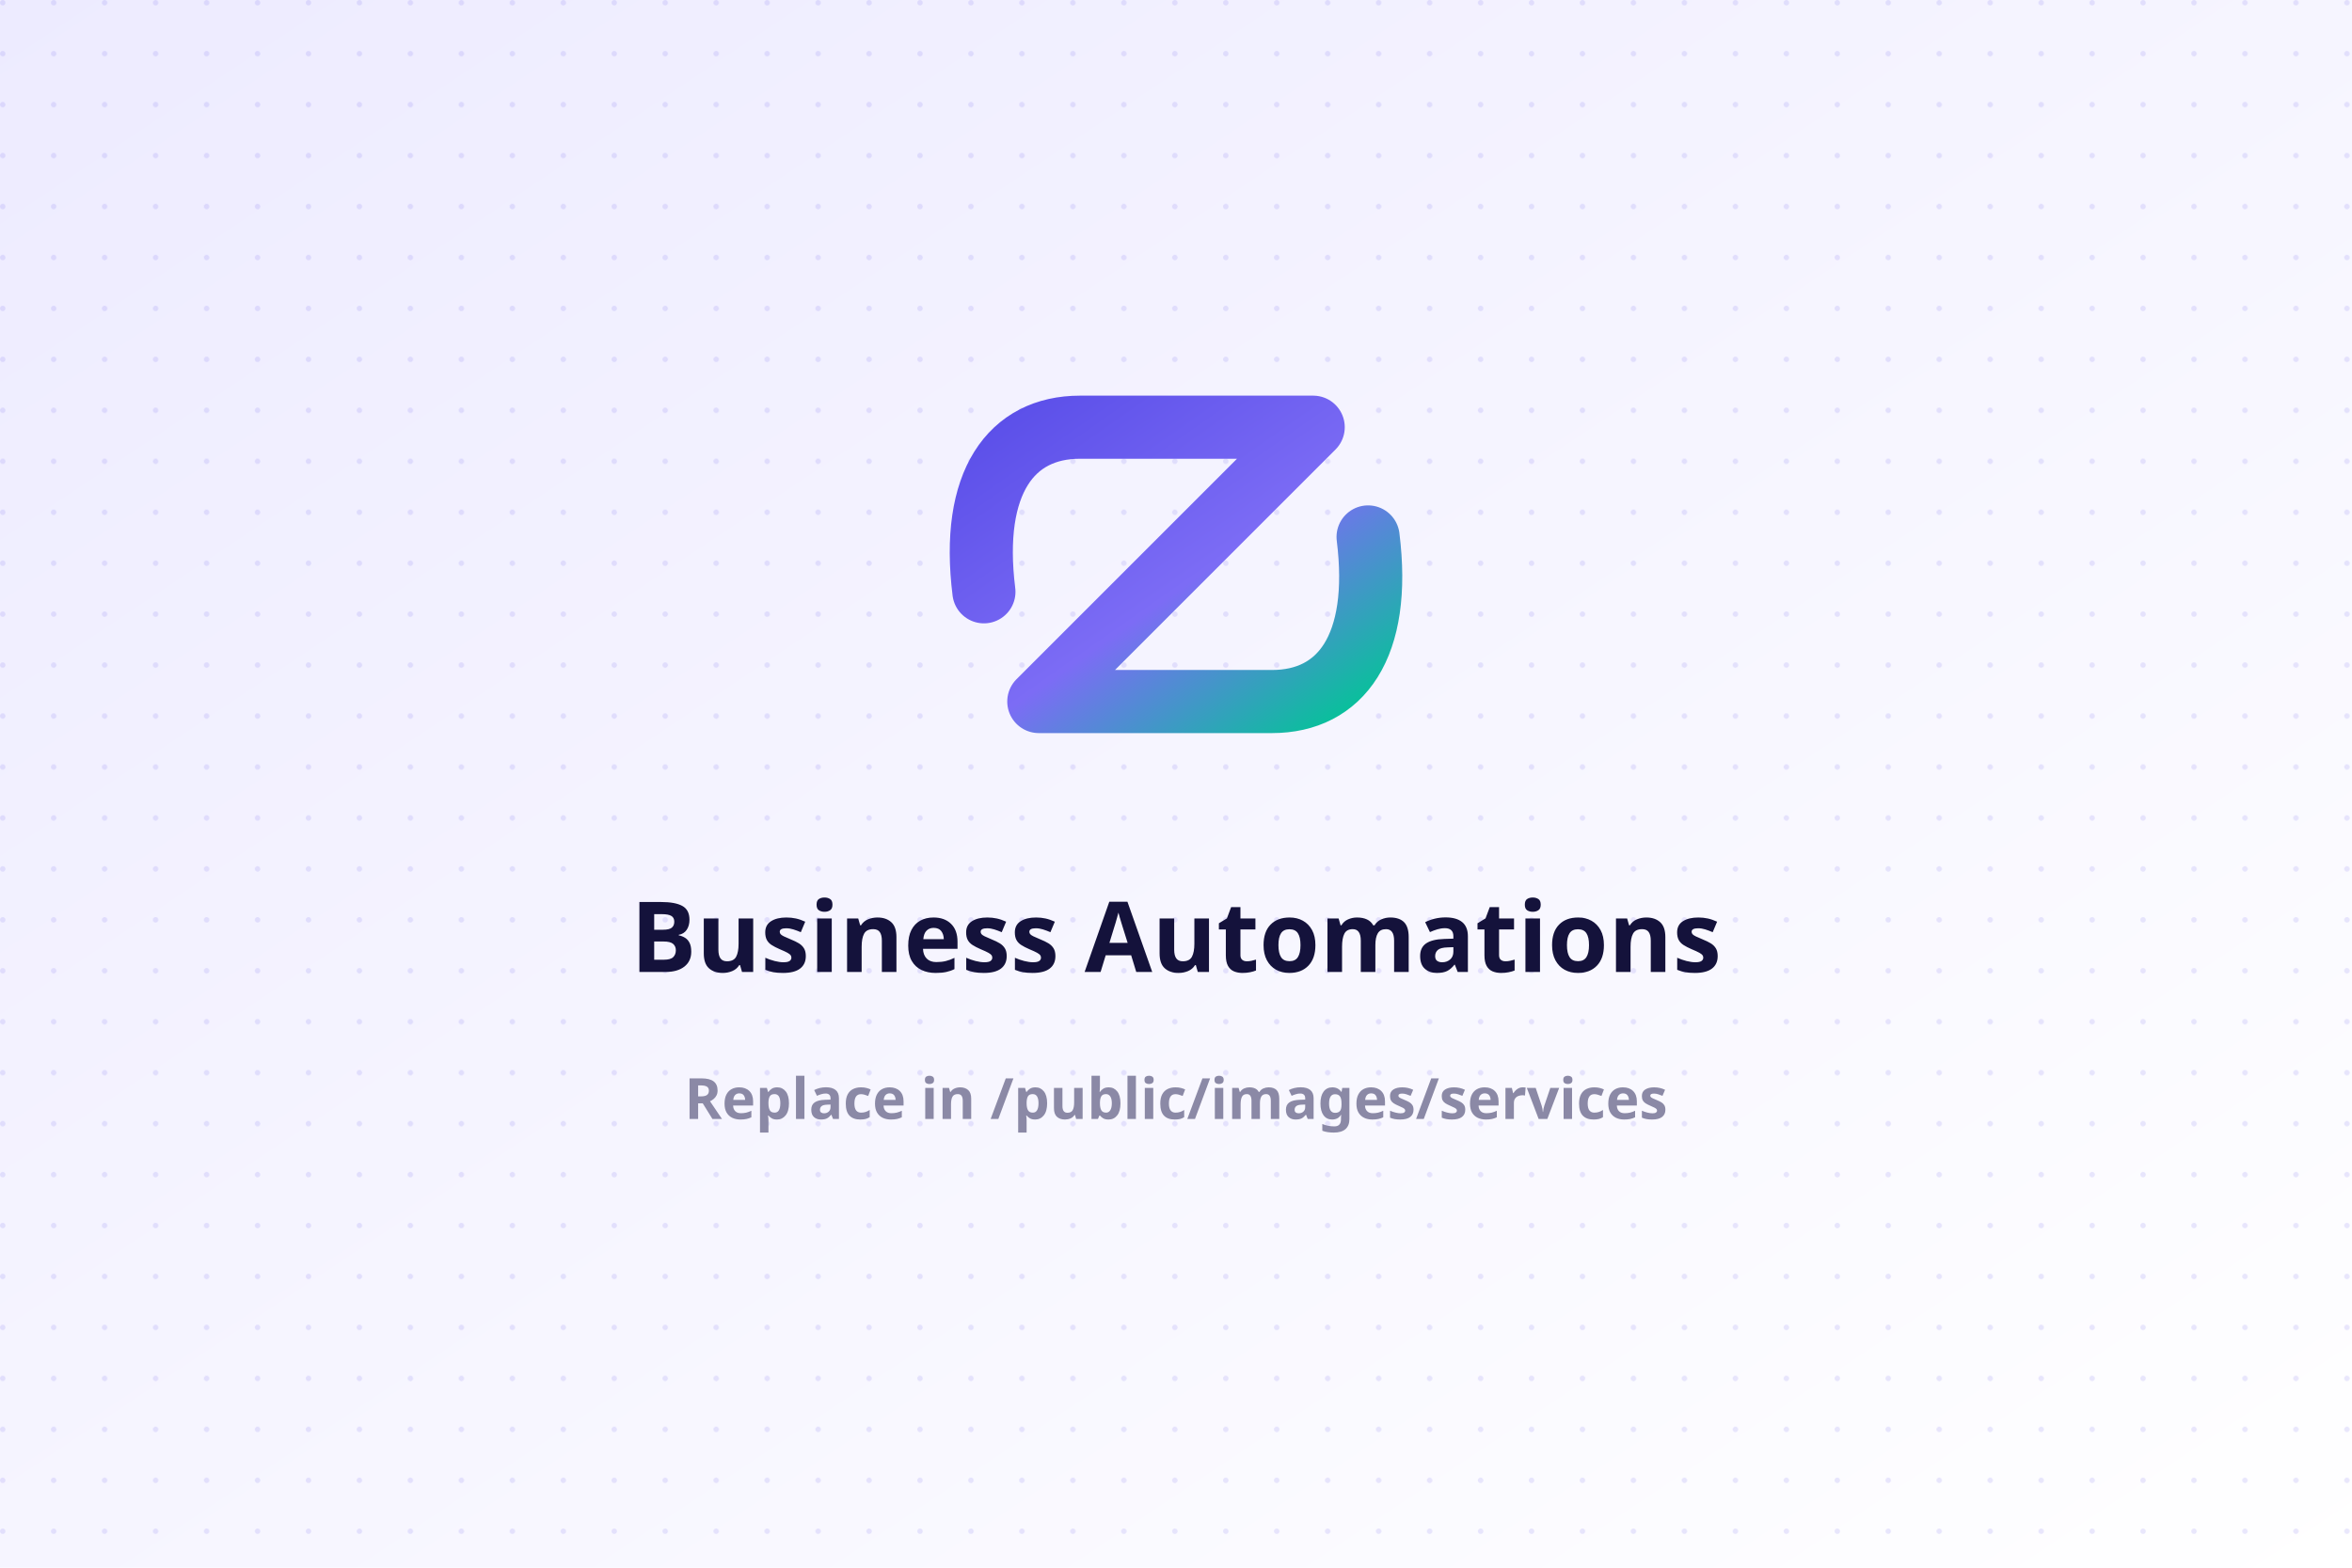
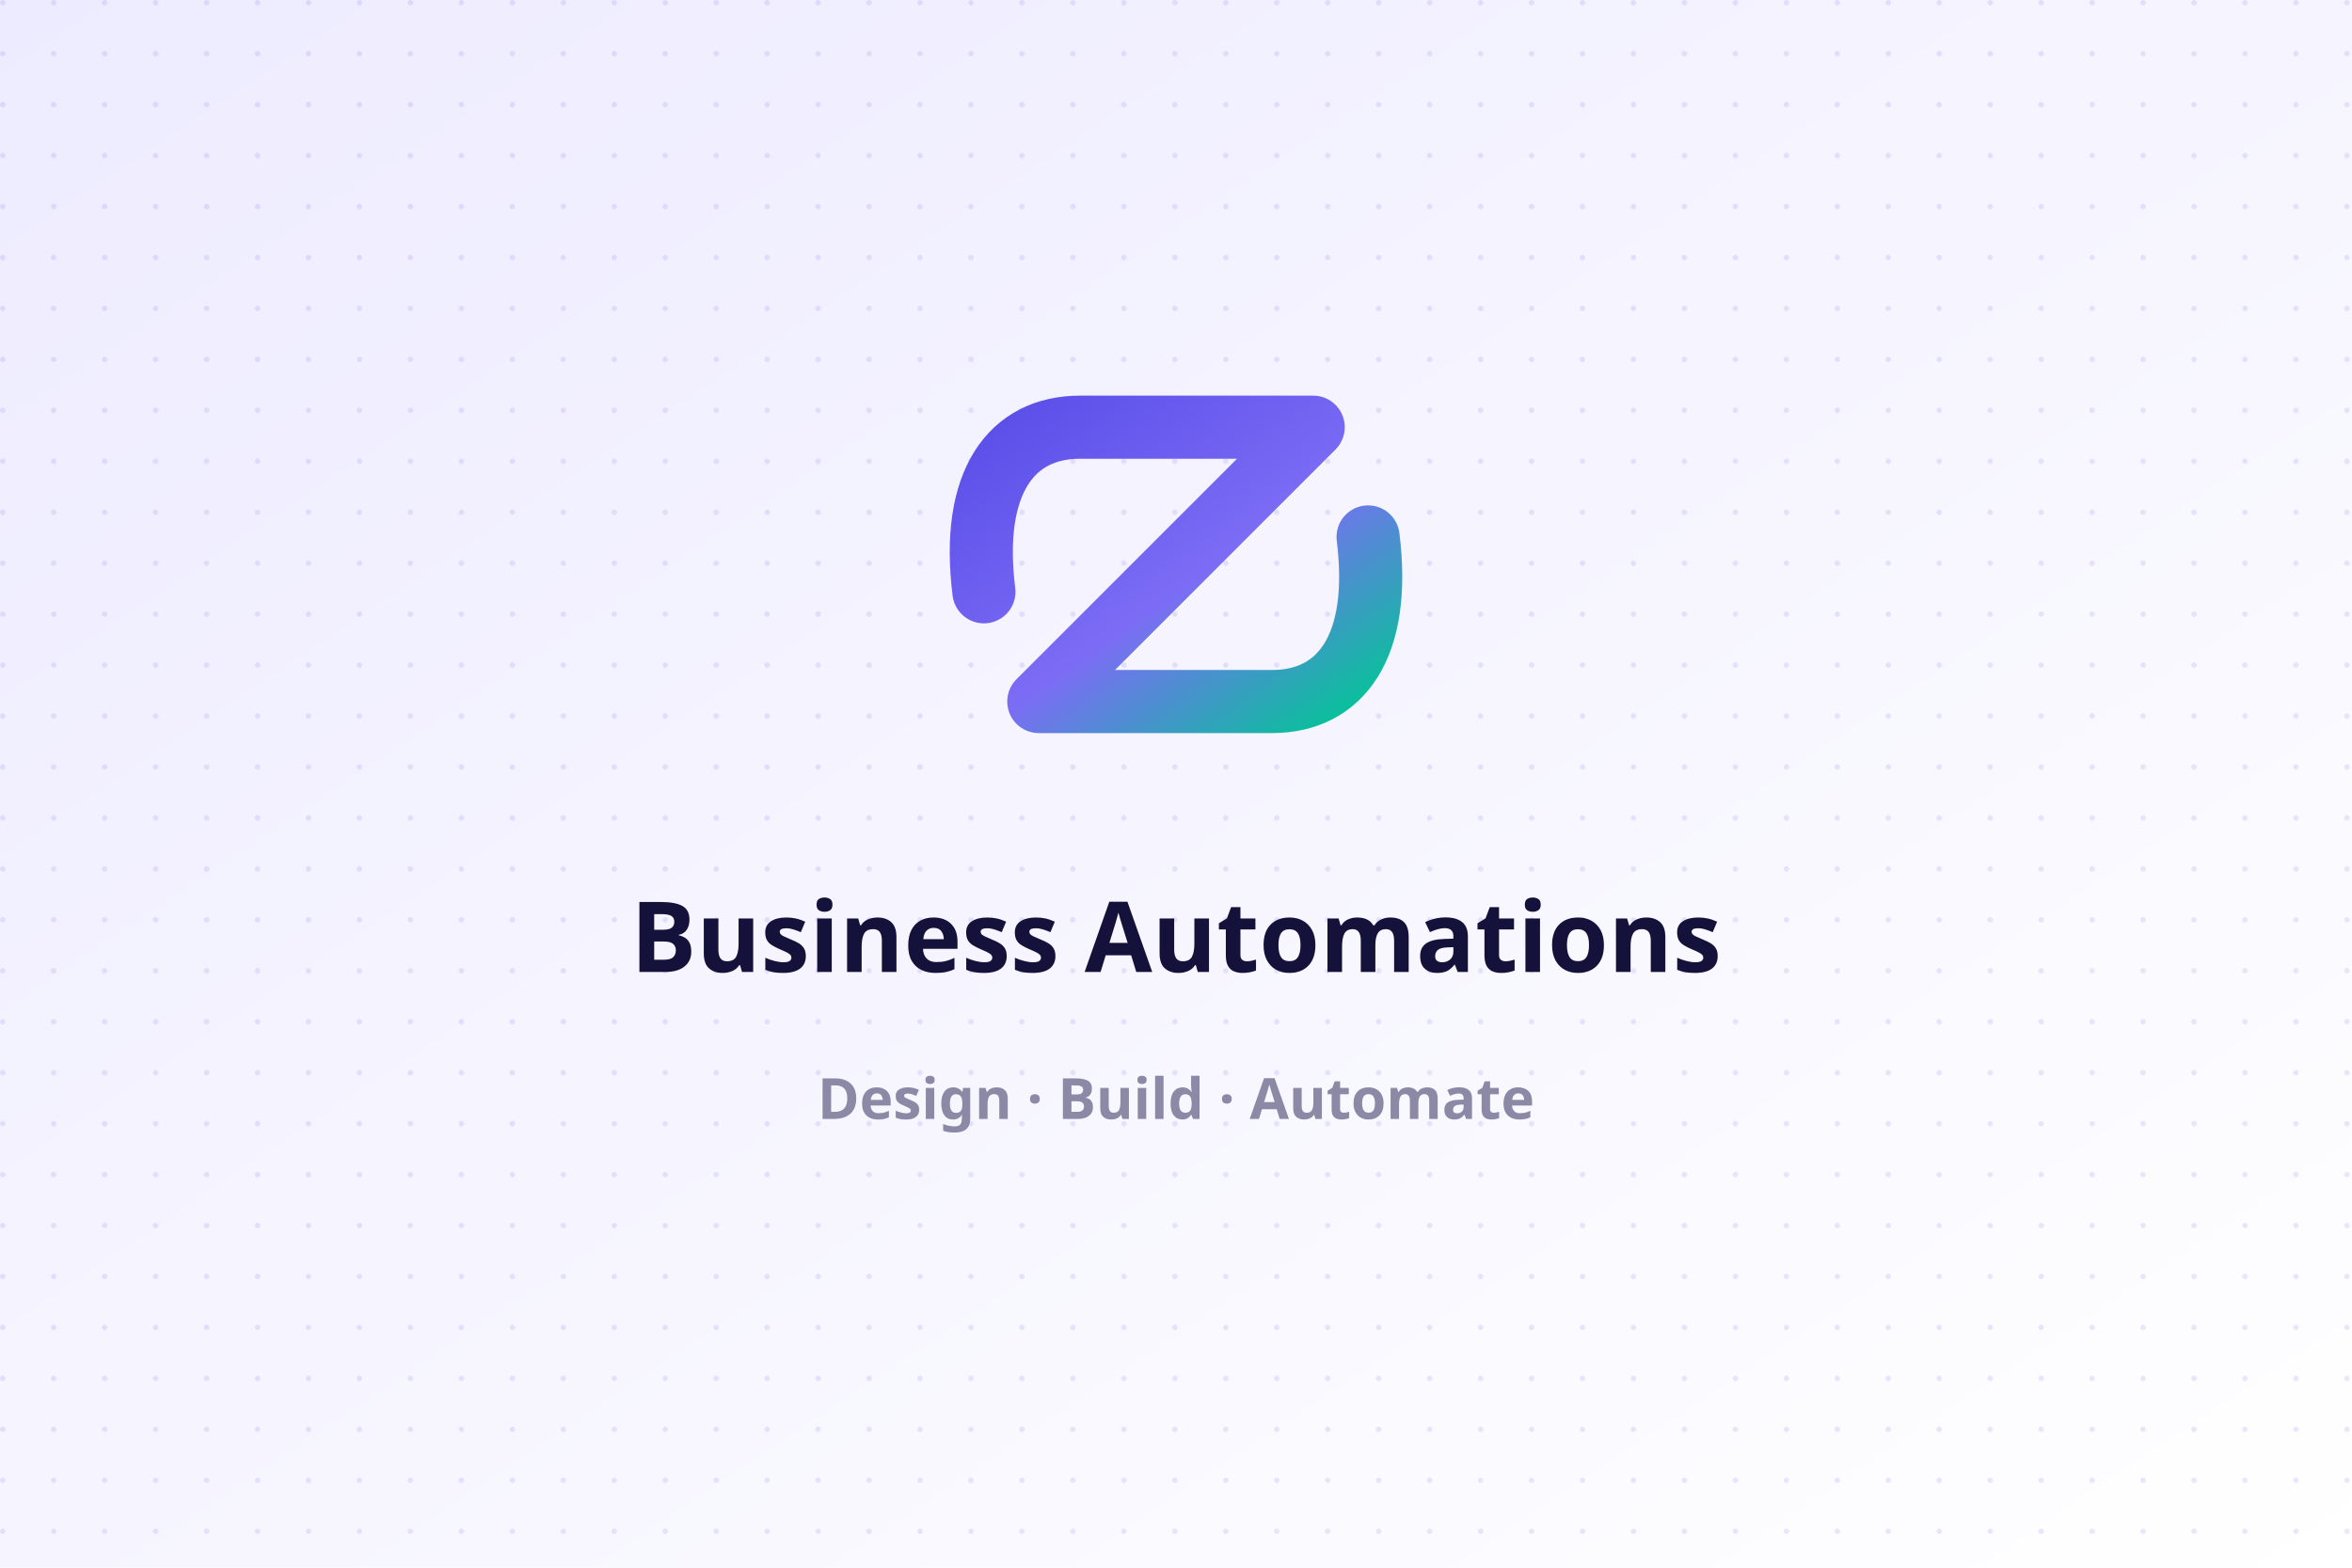
- <svg xmlns="http://www.w3.org/2000/svg" viewBox="0 0 1200 800" width="1200" height="800" role="img" aria-label="Business Automations placeholder">
+ <svg xmlns="http://www.w3.org/2000/svg" viewBox="0 0 1200 800" width="1200" height="800" role="img" aria-label="Business Automations — Flowzync">
  <defs>
    <linearGradient id="g" x1="0" y1="0" x2="1" y2="1">
      <stop offset="0" stop-color="#EDEBFF" />
      <stop offset="1" stop-color="#FFFFFF" />
    </linearGradient>
    <linearGradient id="s" x1="0" y1="0" x2="1" y2="1">
      <stop offset="0" stop-color="#5B4FE9" />
      <stop offset=".55" stop-color="#7C6CF5" />
      <stop offset="1" stop-color="#06C299" />
    </linearGradient>
    <pattern id="d" width="26" height="26" patternUnits="userSpaceOnUse">
      <circle cx="1.4" cy="1.4" r="1.4" fill="#5B4FE9" opacity=".13" />
    </pattern>
  </defs>
  <rect width="1200" height="800" fill="url(#g)" />
  <rect width="1200" height="800" fill="url(#d)" />
  <g transform="translate(432.0 120.0) scale(7.000)">
    <path d="M10 26 C9 18 12 14 17 14 H34 L14 34 H31 C36 34 39 30 38 22" fill="none" stroke="url(#s)" stroke-width="4.6" stroke-linecap="round" stroke-linejoin="round" />
  </g>
  <text x="50%" y="496" text-anchor="middle" font-family="Sora, Segoe UI, sans-serif" font-weight="700" font-size="50" fill="#14123B">Business Automations</text>
-   <text x="50%" y="571" text-anchor="middle" font-family="Manrope, Segoe UI, sans-serif" font-weight="600" font-size="29" fill="#8B89A6">Replace in /public/images/services</text>
+   <text x="50%" y="571" text-anchor="middle" font-family="Manrope, Segoe UI, sans-serif" font-weight="600" font-size="29" fill="#8B89A6">Design · Build · Automate</text>
</svg>
